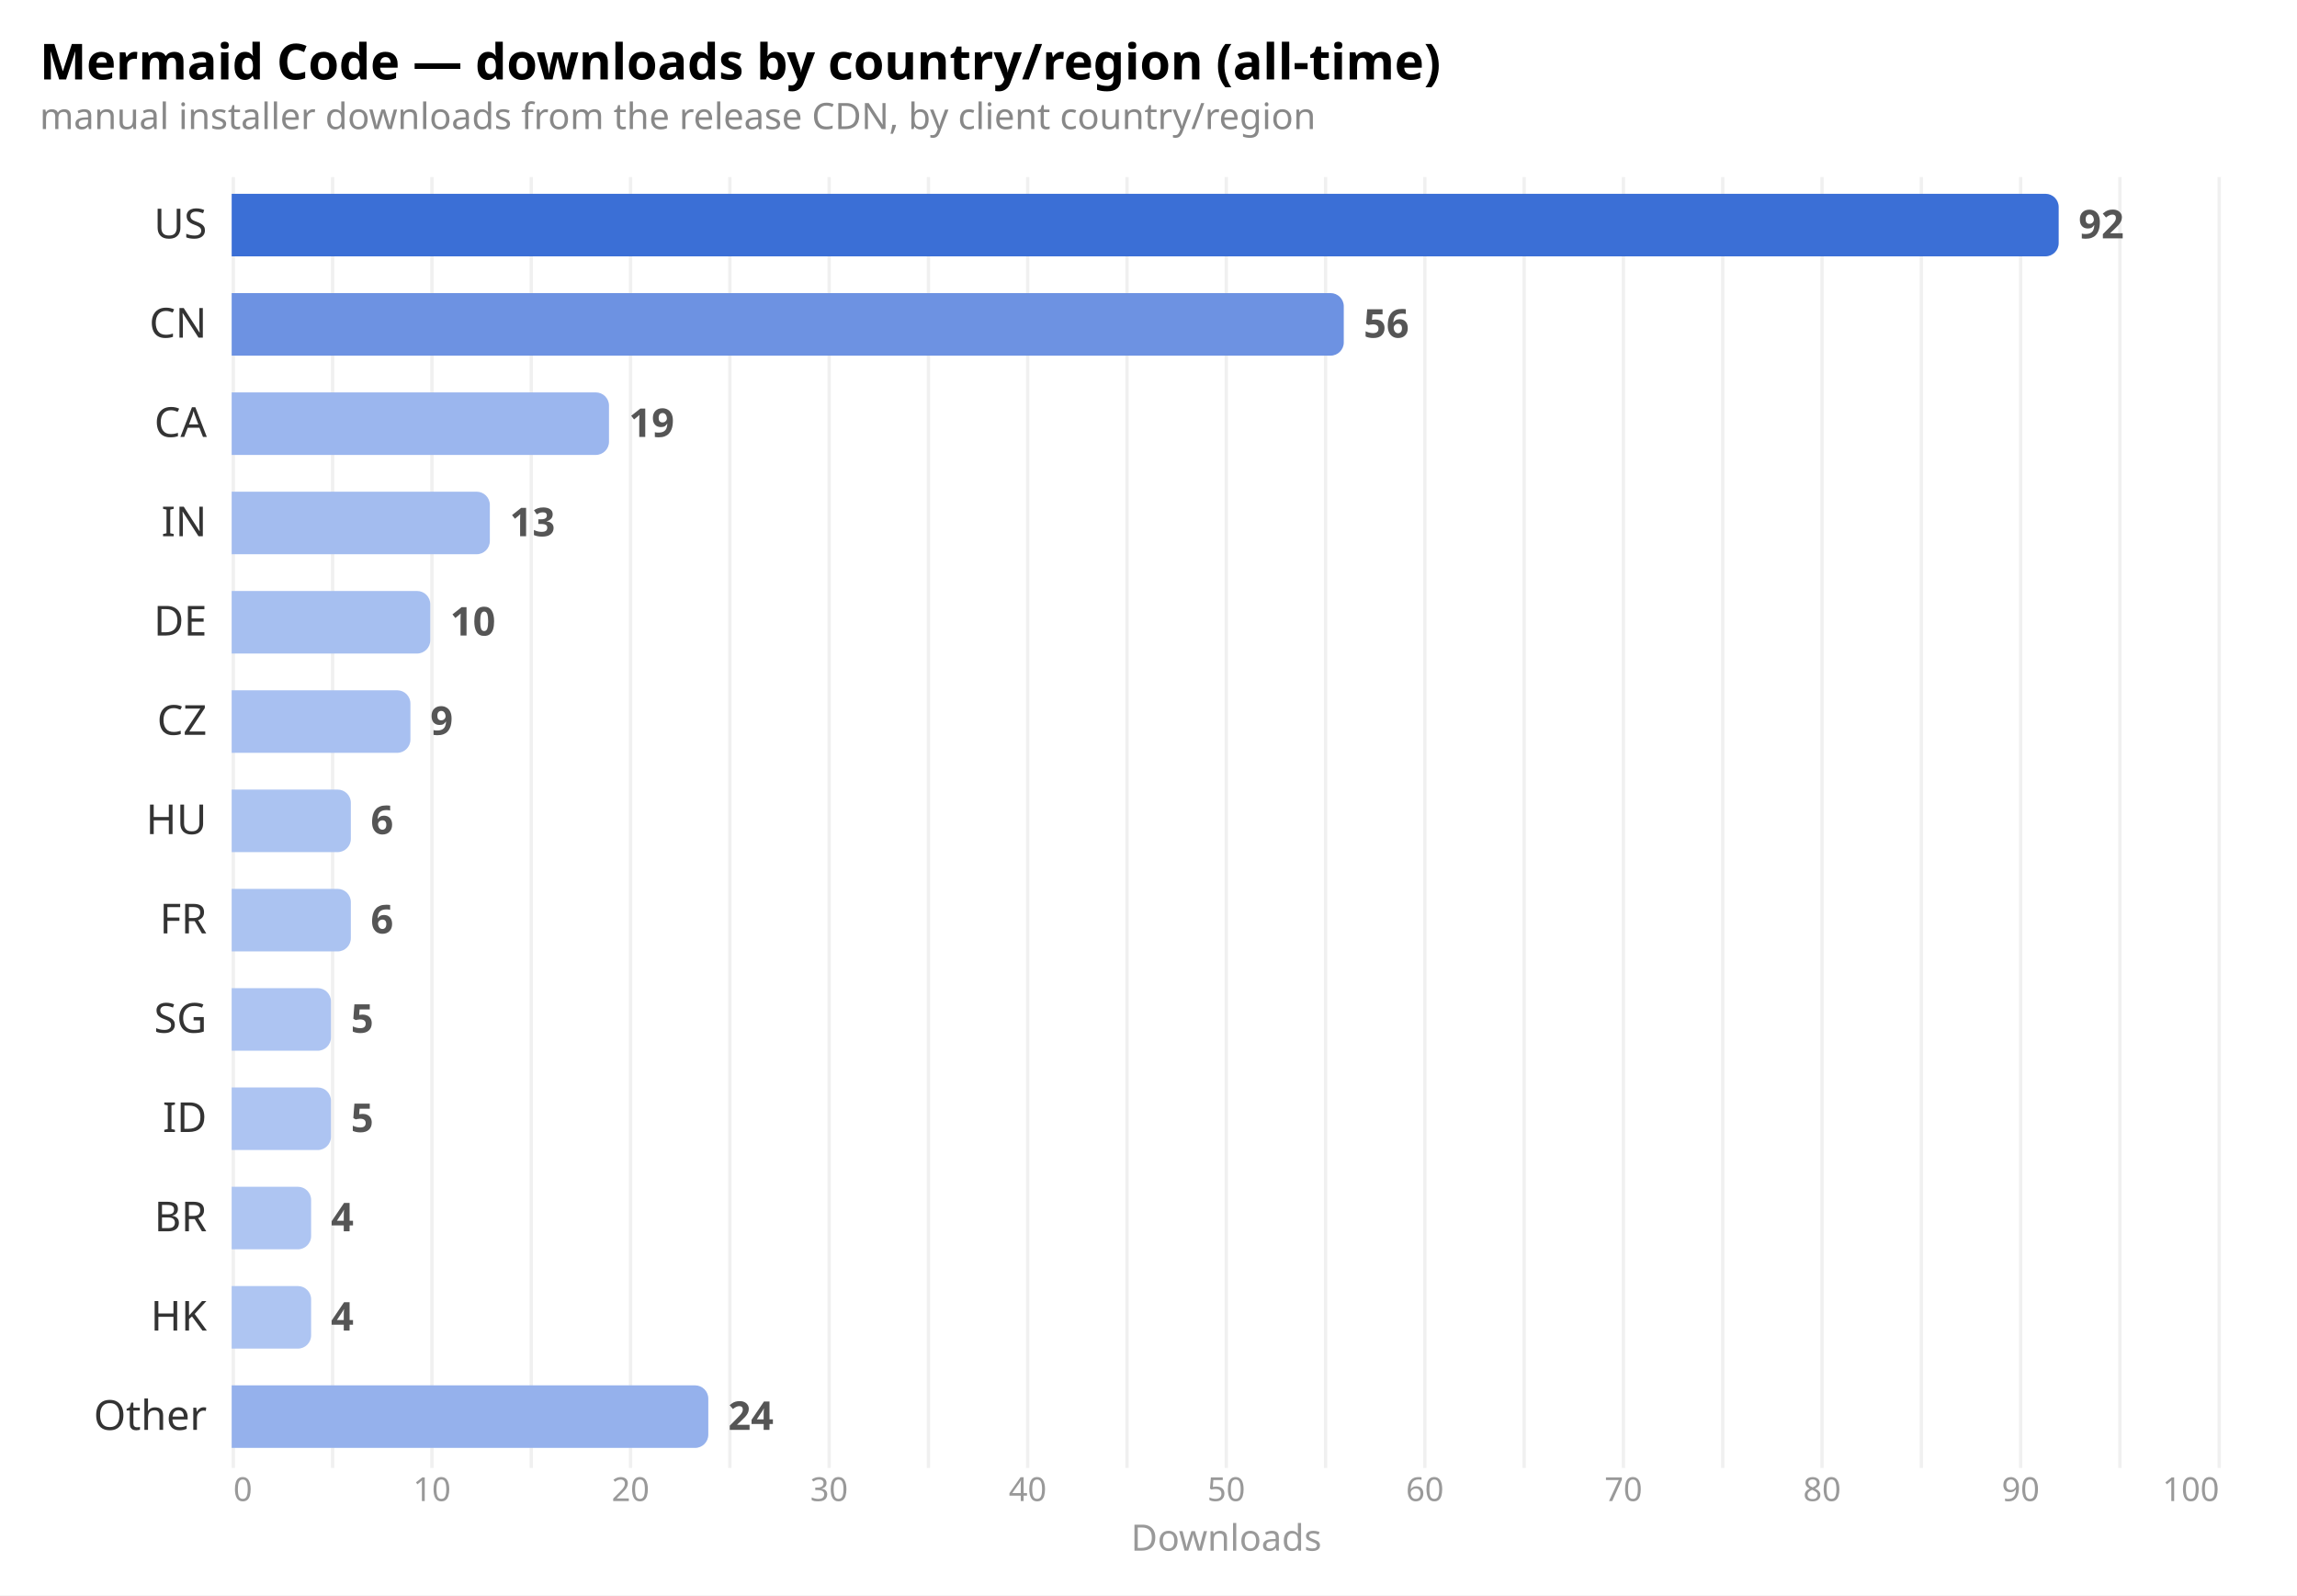
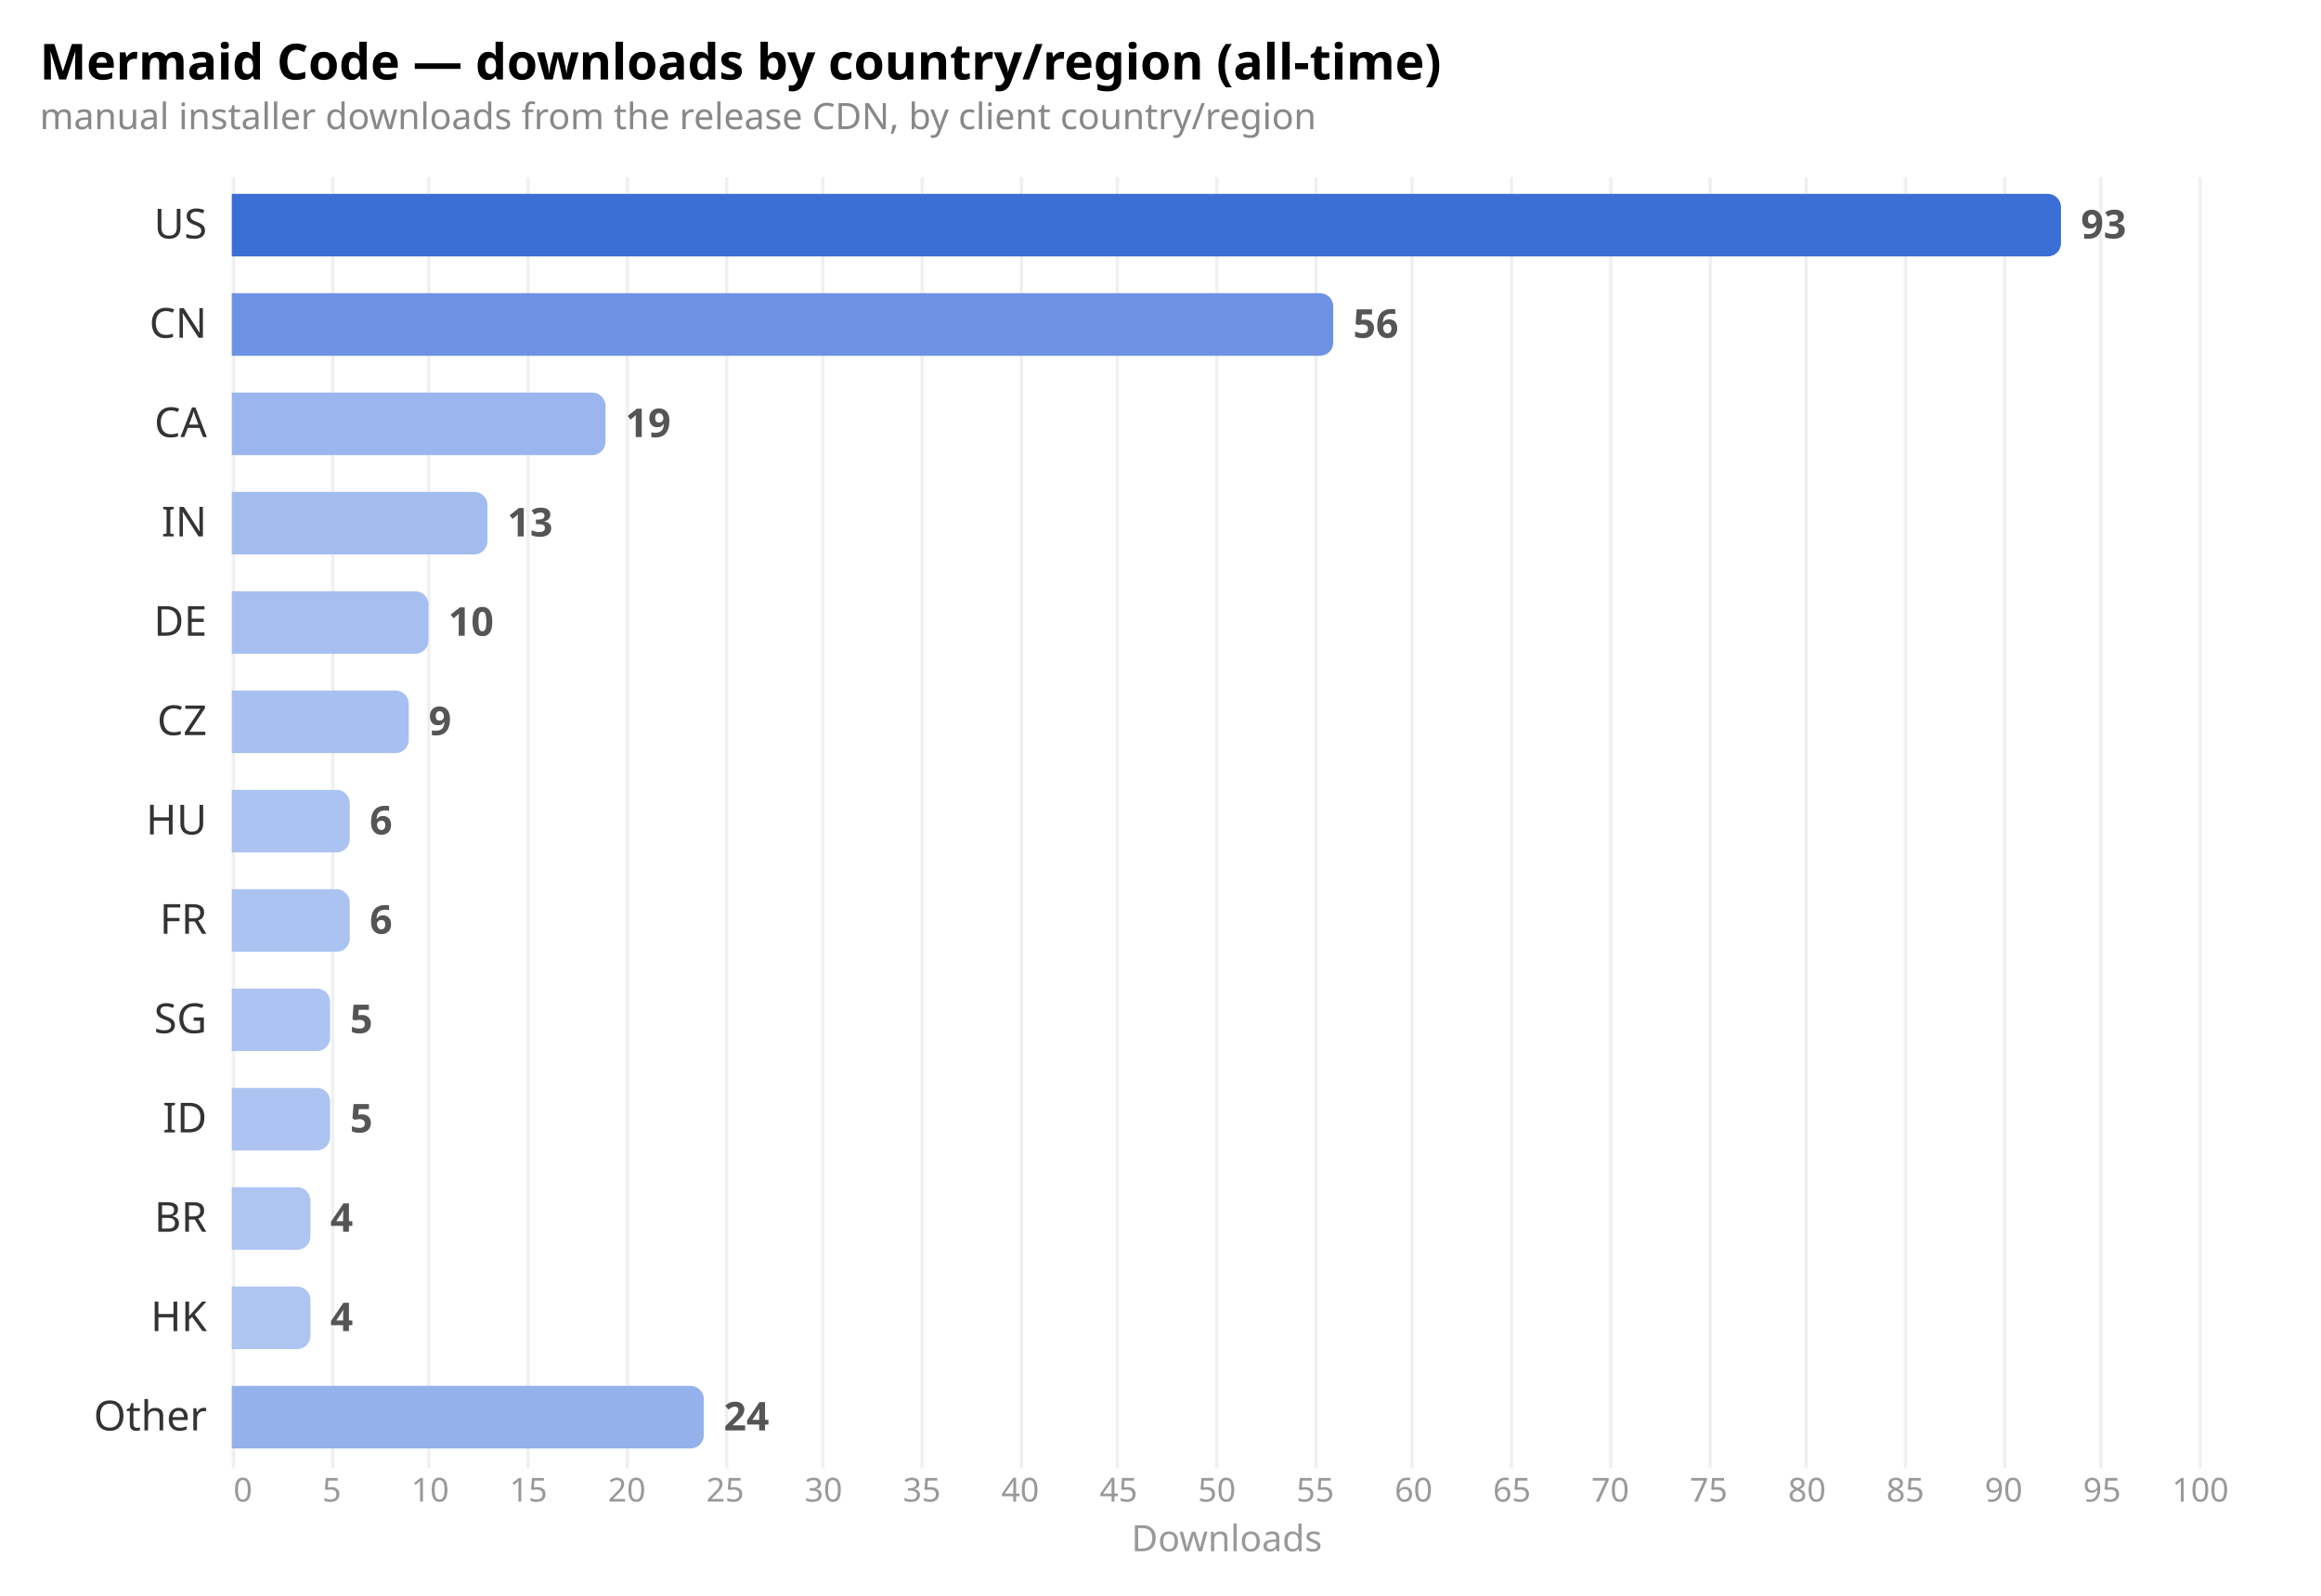
- <svg xmlns="http://www.w3.org/2000/svg" version="1.1" class="marks" width="694" height="482" viewBox="0 0 694 482">
-   <rect width="694" height="482" fill="white" />
+ <svg xmlns="http://www.w3.org/2000/svg" version="1.1" class="marks" width="701" height="482" viewBox="0 0 701 482">
+   <rect width="701" height="482" fill="white" />
  <g fill="none" stroke-miterlimit="4" transform="translate(70,53)">
    <g class="mark-group role-frame root" role="graphics-object" aria-roledescription="group mark container">
      <g transform="translate(0,0)">
        <path class="background" aria-hidden="true" d="M0,0h600v390h-600Z" />
        <g>
          <g class="mark-group role-axis" aria-hidden="true">
            <g transform="translate(0.5,390.5)">
              <path class="background" aria-hidden="true" d="M0,0h0v0h0Z" pointer-events="none" />
              <g>
                <g class="mark-rule role-axis-grid" pointer-events="none">
                  <line transform="translate(0,0)" x2="0" y2="-390" stroke="#f0f0f0" stroke-width="1" opacity="1" />
                  <line transform="translate(30,0)" x2="0" y2="-390" stroke="#f0f0f0" stroke-width="1" opacity="1" />
-                   <line transform="translate(60,0)" x2="0" y2="-390" stroke="#f0f0f0" stroke-width="1" opacity="1" />
-                   <line transform="translate(90,0)" x2="0" y2="-390" stroke="#f0f0f0" stroke-width="1" opacity="1" />
-                   <line transform="translate(120,0)" x2="0" y2="-390" stroke="#f0f0f0" stroke-width="1" opacity="1" />
-                   <line transform="translate(150,0)" x2="0" y2="-390" stroke="#f0f0f0" stroke-width="1" opacity="1" />
-                   <line transform="translate(180,0)" x2="0" y2="-390" stroke="#f0f0f0" stroke-width="1" opacity="1" />
-                   <line transform="translate(210,0)" x2="0" y2="-390" stroke="#f0f0f0" stroke-width="1" opacity="1" />
-                   <line transform="translate(240,0)" x2="0" y2="-390" stroke="#f0f0f0" stroke-width="1" opacity="1" />
-                   <line transform="translate(270,0)" x2="0" y2="-390" stroke="#f0f0f0" stroke-width="1" opacity="1" />
-                   <line transform="translate(300,0)" x2="0" y2="-390" stroke="#f0f0f0" stroke-width="1" opacity="1" />
-                   <line transform="translate(330,0)" x2="0" y2="-390" stroke="#f0f0f0" stroke-width="1" opacity="1" />
-                   <line transform="translate(360,0)" x2="0" y2="-390" stroke="#f0f0f0" stroke-width="1" opacity="1" />
-                   <line transform="translate(390,0)" x2="0" y2="-390" stroke="#f0f0f0" stroke-width="1" opacity="1" />
-                   <line transform="translate(420,0)" x2="0" y2="-390" stroke="#f0f0f0" stroke-width="1" opacity="1" />
-                   <line transform="translate(450,0)" x2="0" y2="-390" stroke="#f0f0f0" stroke-width="1" opacity="1" />
-                   <line transform="translate(480,0)" x2="0" y2="-390" stroke="#f0f0f0" stroke-width="1" opacity="1" />
-                   <line transform="translate(510,0)" x2="0" y2="-390" stroke="#f0f0f0" stroke-width="1" opacity="1" />
-                   <line transform="translate(540,0)" x2="0" y2="-390" stroke="#f0f0f0" stroke-width="1" opacity="1" />
-                   <line transform="translate(570,0)" x2="0" y2="-390" stroke="#f0f0f0" stroke-width="1" opacity="1" />
-                   <line transform="translate(600,0)" x2="0" y2="-390" stroke="#f0f0f0" stroke-width="1" opacity="1" />
+                   <line transform="translate(59,0)" x2="0" y2="-390" stroke="#f0f0f0" stroke-width="1" opacity="1" />
+                   <line transform="translate(89,0)" x2="0" y2="-390" stroke="#f0f0f0" stroke-width="1" opacity="1" />
+                   <line transform="translate(119,0)" x2="0" y2="-390" stroke="#f0f0f0" stroke-width="1" opacity="1" />
+                   <line transform="translate(149,0)" x2="0" y2="-390" stroke="#f0f0f0" stroke-width="1" opacity="1" />
+                   <line transform="translate(178,0)" x2="0" y2="-390" stroke="#f0f0f0" stroke-width="1" opacity="1" />
+                   <line transform="translate(208,0)" x2="0" y2="-390" stroke="#f0f0f0" stroke-width="1" opacity="1" />
+                   <line transform="translate(238,0)" x2="0" y2="-390" stroke="#f0f0f0" stroke-width="1" opacity="1" />
+                   <line transform="translate(267,0)" x2="0" y2="-390" stroke="#f0f0f0" stroke-width="1" opacity="1" />
+                   <line transform="translate(297,0)" x2="0" y2="-390" stroke="#f0f0f0" stroke-width="1" opacity="1" />
+                   <line transform="translate(327,0)" x2="0" y2="-390" stroke="#f0f0f0" stroke-width="1" opacity="1" />
+                   <line transform="translate(356,0)" x2="0" y2="-390" stroke="#f0f0f0" stroke-width="1" opacity="1" />
+                   <line transform="translate(386,0)" x2="0" y2="-390" stroke="#f0f0f0" stroke-width="1" opacity="1" />
+                   <line transform="translate(416,0)" x2="0" y2="-390" stroke="#f0f0f0" stroke-width="1" opacity="1" />
+                   <line transform="translate(446,0)" x2="0" y2="-390" stroke="#f0f0f0" stroke-width="1" opacity="1" />
+                   <line transform="translate(475,0)" x2="0" y2="-390" stroke="#f0f0f0" stroke-width="1" opacity="1" />
+                   <line transform="translate(505,0)" x2="0" y2="-390" stroke="#f0f0f0" stroke-width="1" opacity="1" />
+                   <line transform="translate(535,0)" x2="0" y2="-390" stroke="#f0f0f0" stroke-width="1" opacity="1" />
+                   <line transform="translate(564,0)" x2="0" y2="-390" stroke="#f0f0f0" stroke-width="1" opacity="1" />
+                   <line transform="translate(594,0)" x2="0" y2="-390" stroke="#f0f0f0" stroke-width="1" opacity="1" />
                </g>
              </g>
              <path class="foreground" aria-hidden="true" d="" pointer-events="none" display="none" />
            </g>
          </g>
-           <g class="mark-group role-axis" role="graphics-symbol" aria-roledescription="axis" aria-label="X-axis titled 'Downloads' for a linear scale with values from 0 to 100">
+           <g class="mark-group role-axis" role="graphics-symbol" aria-roledescription="axis" aria-label="X-axis titled 'Downloads' for a linear scale with values from 0 to 101">
            <g transform="translate(0.5,390.5)">
              <path class="background" aria-hidden="true" d="M0,0h0v0h0Z" pointer-events="none" />
              <g>
                <g class="mark-text role-axis-label" pointer-events="none">
                  <text text-anchor="start" transform="translate(0,10)" font-family="sans-serif" font-size="10px" fill="#999" opacity="1">0</text>
-                   <text text-anchor="middle" transform="translate(30,10)" font-family="sans-serif" font-size="10px" fill="#999" opacity="0">5</text>
-                   <text text-anchor="middle" transform="translate(60,10)" font-family="sans-serif" font-size="10px" fill="#999" opacity="1">10</text>
-                   <text text-anchor="middle" transform="translate(90,10)" font-family="sans-serif" font-size="10px" fill="#999" opacity="0">15</text>
-                   <text text-anchor="middle" transform="translate(120,10)" font-family="sans-serif" font-size="10px" fill="#999" opacity="1">20</text>
-                   <text text-anchor="middle" transform="translate(150,10)" font-family="sans-serif" font-size="10px" fill="#999" opacity="0">25</text>
-                   <text text-anchor="middle" transform="translate(180,10)" font-family="sans-serif" font-size="10px" fill="#999" opacity="1">30</text>
-                   <text text-anchor="middle" transform="translate(210,10)" font-family="sans-serif" font-size="10px" fill="#999" opacity="0">35</text>
-                   <text text-anchor="middle" transform="translate(240,10)" font-family="sans-serif" font-size="10px" fill="#999" opacity="1">40</text>
-                   <text text-anchor="middle" transform="translate(270,10)" font-family="sans-serif" font-size="10px" fill="#999" opacity="0">45</text>
-                   <text text-anchor="middle" transform="translate(300,10)" font-family="sans-serif" font-size="10px" fill="#999" opacity="1">50</text>
-                   <text text-anchor="middle" transform="translate(330,10)" font-family="sans-serif" font-size="10px" fill="#999" opacity="0">55</text>
-                   <text text-anchor="middle" transform="translate(360,10)" font-family="sans-serif" font-size="10px" fill="#999" opacity="1">60</text>
-                   <text text-anchor="middle" transform="translate(390,10)" font-family="sans-serif" font-size="10px" fill="#999" opacity="0">65</text>
-                   <text text-anchor="middle" transform="translate(420,10)" font-family="sans-serif" font-size="10px" fill="#999" opacity="1">70</text>
-                   <text text-anchor="middle" transform="translate(450,10)" font-family="sans-serif" font-size="10px" fill="#999" opacity="0">75</text>
-                   <text text-anchor="middle" transform="translate(480,10)" font-family="sans-serif" font-size="10px" fill="#999" opacity="1">80</text>
-                   <text text-anchor="middle" transform="translate(510,10)" font-family="sans-serif" font-size="10px" fill="#999" opacity="0">85</text>
-                   <text text-anchor="middle" transform="translate(540,10)" font-family="sans-serif" font-size="10px" fill="#999" opacity="1">90</text>
-                   <text text-anchor="middle" transform="translate(570,10)" font-family="sans-serif" font-size="10px" fill="#999" opacity="0">95</text>
-                   <text text-anchor="end" transform="translate(600,10)" font-family="sans-serif" font-size="10px" fill="#999" opacity="1">100</text>
+                   <text text-anchor="middle" transform="translate(29.70297,10)" font-family="sans-serif" font-size="10px" fill="#999" opacity="1">5</text>
+                   <text text-anchor="middle" transform="translate(59.40594,10)" font-family="sans-serif" font-size="10px" fill="#999" opacity="1">10</text>
+                   <text text-anchor="middle" transform="translate(89.10891,10)" font-family="sans-serif" font-size="10px" fill="#999" opacity="1">15</text>
+                   <text text-anchor="middle" transform="translate(118.8119,10)" font-family="sans-serif" font-size="10px" fill="#999" opacity="1">20</text>
+                   <text text-anchor="middle" transform="translate(148.5149,10)" font-family="sans-serif" font-size="10px" fill="#999" opacity="1">25</text>
+                   <text text-anchor="middle" transform="translate(178.2178,10)" font-family="sans-serif" font-size="10px" fill="#999" opacity="1">30</text>
+                   <text text-anchor="middle" transform="translate(207.9208,10)" font-family="sans-serif" font-size="10px" fill="#999" opacity="1">35</text>
+                   <text text-anchor="middle" transform="translate(237.6238,10)" font-family="sans-serif" font-size="10px" fill="#999" opacity="1">40</text>
+                   <text text-anchor="middle" transform="translate(267.3267,10)" font-family="sans-serif" font-size="10px" fill="#999" opacity="1">45</text>
+                   <text text-anchor="middle" transform="translate(297.0297,10)" font-family="sans-serif" font-size="10px" fill="#999" opacity="1">50</text>
+                   <text text-anchor="middle" transform="translate(326.7327,10)" font-family="sans-serif" font-size="10px" fill="#999" opacity="1">55</text>
+                   <text text-anchor="middle" transform="translate(356.4356,10)" font-family="sans-serif" font-size="10px" fill="#999" opacity="1">60</text>
+                   <text text-anchor="middle" transform="translate(386.1386,10)" font-family="sans-serif" font-size="10px" fill="#999" opacity="1">65</text>
+                   <text text-anchor="middle" transform="translate(415.8416,10)" font-family="sans-serif" font-size="10px" fill="#999" opacity="1">70</text>
+                   <text text-anchor="middle" transform="translate(445.5446,10)" font-family="sans-serif" font-size="10px" fill="#999" opacity="1">75</text>
+                   <text text-anchor="middle" transform="translate(475.2475,10)" font-family="sans-serif" font-size="10px" fill="#999" opacity="1">80</text>
+                   <text text-anchor="middle" transform="translate(504.9505,10)" font-family="sans-serif" font-size="10px" fill="#999" opacity="1">85</text>
+                   <text text-anchor="middle" transform="translate(534.6535,10)" font-family="sans-serif" font-size="10px" fill="#999" opacity="1">90</text>
+                   <text text-anchor="middle" transform="translate(564.3564,10)" font-family="sans-serif" font-size="10px" fill="#999" opacity="1">95</text>
+                   <text text-anchor="middle" transform="translate(594.0594,10)" font-family="sans-serif" font-size="10px" fill="#999" opacity="1">100</text>
                </g>
                <g class="mark-text role-axis-title" pointer-events="none">
                  <text text-anchor="middle" transform="translate(300,25)" font-family="sans-serif" font-size="11px" font-weight="500" fill="#999" opacity="1">Downloads</text>
                </g>
              </g>
              <path class="foreground" aria-hidden="true" d="" pointer-events="none" display="none" />
            </g>
          </g>
          <g class="mark-group role-axis" role="graphics-symbol" aria-roledescription="axis" aria-label="Y-axis for a discrete scale with 13 values: US, CN, CA, IN, DE, ending with Other">
            <g transform="translate(0.5,0.5)">
              <path class="background" aria-hidden="true" d="M0,0h0v0h0Z" pointer-events="none" />
              <g>
                <g class="mark-text role-axis-label" pointer-events="none">
                  <text text-anchor="end" transform="translate(-8,18.5)" font-family="sans-serif" font-size="12.5px" font-weight="500" fill="#333" opacity="1">US</text>
                  <text text-anchor="end" transform="translate(-8,48.5)" font-family="sans-serif" font-size="12.5px" font-weight="500" fill="#333" opacity="1">CN</text>
                  <text text-anchor="end" transform="translate(-8,78.5)" font-family="sans-serif" font-size="12.5px" font-weight="500" fill="#333" opacity="1">CA</text>
                  <text text-anchor="end" transform="translate(-8,108.5)" font-family="sans-serif" font-size="12.5px" font-weight="500" fill="#333" opacity="1">IN</text>
                  <text text-anchor="end" transform="translate(-8,138.5)" font-family="sans-serif" font-size="12.5px" font-weight="500" fill="#333" opacity="1">DE</text>
                  <text text-anchor="end" transform="translate(-8,168.5)" font-family="sans-serif" font-size="12.5px" font-weight="500" fill="#333" opacity="1">CZ</text>
                  <text text-anchor="end" transform="translate(-8,198.5)" font-family="sans-serif" font-size="12.5px" font-weight="500" fill="#333" opacity="1">HU</text>
                  <text text-anchor="end" transform="translate(-8,228.5)" font-family="sans-serif" font-size="12.5px" font-weight="500" fill="#333" opacity="1">FR</text>
                  <text text-anchor="end" transform="translate(-8,258.5)" font-family="sans-serif" font-size="12.5px" font-weight="500" fill="#333" opacity="1">SG</text>
                  <text text-anchor="end" transform="translate(-8,288.5)" font-family="sans-serif" font-size="12.5px" font-weight="500" fill="#333" opacity="1">ID</text>
                  <text text-anchor="end" transform="translate(-8,318.5)" font-family="sans-serif" font-size="12.5px" font-weight="500" fill="#333" opacity="1">BR</text>
                  <text text-anchor="end" transform="translate(-8,348.5)" font-family="sans-serif" font-size="12.5px" font-weight="500" fill="#333" opacity="1">HK</text>
                  <text text-anchor="end" transform="translate(-8,378.5)" font-family="sans-serif" font-size="12.5px" font-weight="500" fill="#333" opacity="1">Other</text>
                </g>
              </g>
              <path class="foreground" aria-hidden="true" d="" pointer-events="none" display="none" />
            </g>
          </g>
          <g class="mark-group role-scope" role="graphics-object" aria-roledescription="group mark container">
            <g transform="translate(0,5.55)">
-               <path class="background" aria-hidden="true" d="M0,0L548,0C550.208,0,552,1.792,552,4L552,14.9C552,17.108,550.208,18.9,548,18.9L0,18.9C0,18.9,0,18.9,0,18.9L0,0C0,0,0,0,0,0Z" />
+               <path class="background" aria-hidden="true" d="M0,0L548.475,0C550.683,0,552.475,1.792,552.475,4L552.475,14.9C552.475,17.108,550.683,18.9,548.475,18.9L0,18.9C0,18.9,0,18.9,0,18.9L0,0C0,0,0,0,0,0Z" />
              <g clip-path="url(#clip1)">
                <g class="mark-group role-scope" role="graphics-object" aria-roledescription="group mark container">
                  <g transform="translate(0,0)">
                    <path class="background" aria-hidden="true" d="M0,0h0v18.9h0Z" />
                    <g>
                      <g class="mark-rect role-mark layer_0_marks" role="graphics-object" aria-roledescription="rect mark container">
-                         <path aria-label="Downloads: 92; country: US; downloads: 92" role="graphics-symbol" aria-roledescription="bar" d="M0,0h552v18.9h-552Z" fill="rgb(59, 111, 214)" />
+                         <path aria-label="Downloads: 93; country: US; downloads: 93" role="graphics-symbol" aria-roledescription="bar" d="M0,0h552.475v18.9h-552.475Z" fill="rgb(59, 111, 214)" />
                      </g>
                    </g>
                    <path class="foreground" aria-hidden="true" d="" display="none" />
                  </g>
                </g>
              </g>
              <path class="foreground" aria-hidden="true" d="" display="none" />
            </g>
            <g transform="translate(0,35.55)">
-               <path class="background" aria-hidden="true" d="M0,0L332,0C334.208,0,336,1.792,336,4L336,14.9C336,17.108,334.208,18.9,332,18.9L0,18.9C0,18.9,0,18.9,0,18.9L0,0C0,0,0,0,0,0Z" />
+               <path class="background" aria-hidden="true" d="M0,0L328.673,0C330.881,0,332.673,1.792,332.673,4L332.673,14.9C332.673,17.108,330.881,18.9,328.673,18.9L0,18.9C0,18.9,0,18.9,0,18.9L0,0C0,0,0,0,0,0Z" />
              <g clip-path="url(#clip2)">
                <g class="mark-group role-scope" role="graphics-object" aria-roledescription="group mark container">
                  <g transform="translate(0,0)">
                    <path class="background" aria-hidden="true" d="M0,0h0v18.9h0Z" />
                    <g>
                      <g class="mark-rect role-mark layer_0_marks" role="graphics-object" aria-roledescription="rect mark container">
-                         <path aria-label="Downloads: 56; country: CN; downloads: 56" role="graphics-symbol" aria-roledescription="bar" d="M0,0h336v18.9h-336Z" fill="rgb(109, 146, 226)" />
+                         <path aria-label="Downloads: 56; country: CN; downloads: 56" role="graphics-symbol" aria-roledescription="bar" d="M0,0h332.673v18.9h-332.673Z" fill="rgb(109, 146, 227)" />
                      </g>
                    </g>
                    <path class="foreground" aria-hidden="true" d="" display="none" />
                  </g>
                </g>
              </g>
              <path class="foreground" aria-hidden="true" d="" display="none" />
            </g>
            <g transform="translate(0,65.55)">
-               <path class="background" aria-hidden="true" d="M0,0L110,0C112.208,0,114,1.792,114,4L114,14.9C114,17.108,112.208,18.9,110,18.9L0,18.9C0,18.9,0,18.9,0,18.9L0,0C0,0,0,0,0,0Z" />
+               <path class="background" aria-hidden="true" d="M0,0L108.871,0C111.079,0,112.871,1.792,112.871,4L112.871,14.9C112.871,17.108,111.079,18.9,108.871,18.9L0,18.9C0,18.9,0,18.9,0,18.9L0,0C0,0,0,0,0,0Z" />
              <g clip-path="url(#clip3)">
                <g class="mark-group role-scope" role="graphics-object" aria-roledescription="group mark container">
                  <g transform="translate(0,0)">
                    <path class="background" aria-hidden="true" d="M0,0h0v18.9h0Z" />
                    <g>
                      <g class="mark-rect role-mark layer_0_marks" role="graphics-object" aria-roledescription="rect mark container">
-                         <path aria-label="Downloads: 19; country: CA; downloads: 19" role="graphics-symbol" aria-roledescription="bar" d="M0,0h114v18.9h-114Z" fill="rgb(155, 182, 238)" />
+                         <path aria-label="Downloads: 19; country: CA; downloads: 19" role="graphics-symbol" aria-roledescription="bar" d="M0,0h112.871v18.9h-112.871Z" fill="rgb(155, 182, 238)" />
                      </g>
                    </g>
                    <path class="foreground" aria-hidden="true" d="" display="none" />
                  </g>
                </g>
              </g>
              <path class="foreground" aria-hidden="true" d="" display="none" />
            </g>
            <g transform="translate(0,95.55)">
-               <path class="background" aria-hidden="true" d="M0,0L74,0C76.208,0,78,1.792,78,4L78,14.9C78,17.108,76.208,18.9,74,18.9L0,18.9C0,18.9,0,18.9,0,18.9L0,0C0,0,0,0,0,0Z" />
+               <path class="background" aria-hidden="true" d="M0,0L73.228,0C75.435,0,77.228,1.792,77.228,4L77.228,14.9C77.228,17.108,75.435,18.9,73.228,18.9L0,18.9C0,18.9,0,18.9,0,18.9L0,0C0,0,0,0,0,0Z" />
              <g clip-path="url(#clip4)">
                <g class="mark-group role-scope" role="graphics-object" aria-roledescription="group mark container">
                  <g transform="translate(0,0)">
                    <path class="background" aria-hidden="true" d="M0,0h0v18.9h0Z" />
                    <g>
                      <g class="mark-rect role-mark layer_0_marks" role="graphics-object" aria-roledescription="rect mark container">
-                         <path aria-label="Downloads: 13; country: IN; downloads: 13" role="graphics-symbol" aria-roledescription="bar" d="M0,0h78v18.9h-78Z" fill="rgb(163, 188, 239)" />
+                         <path aria-label="Downloads: 13; country: IN; downloads: 13" role="graphics-symbol" aria-roledescription="bar" d="M0,0h77.228v18.9h-77.228Z" fill="rgb(163, 188, 239)" />
                      </g>
                    </g>
                    <path class="foreground" aria-hidden="true" d="" display="none" />
                  </g>
                </g>
              </g>
              <path class="foreground" aria-hidden="true" d="" display="none" />
            </g>
            <g transform="translate(0,125.55)">
-               <path class="background" aria-hidden="true" d="M0,0L56,0C58.208,0,60,1.792,60,4L60,14.9C60,17.108,58.208,18.9,56,18.9L0,18.9C0,18.9,0,18.9,0,18.9L0,0C0,0,0,0,0,0Z" />
+               <path class="background" aria-hidden="true" d="M0,0L55.406,0C57.614,0,59.406,1.792,59.406,4L59.406,14.9C59.406,17.108,57.614,18.9,55.406,18.9L0,18.9C0,18.9,0,18.9,0,18.9L0,0C0,0,0,0,0,0Z" />
              <g clip-path="url(#clip5)">
                <g class="mark-group role-scope" role="graphics-object" aria-roledescription="group mark container">
                  <g transform="translate(0,0)">
                    <path class="background" aria-hidden="true" d="M0,0h0v18.9h0Z" />
                    <g>
                      <g class="mark-rect role-mark layer_0_marks" role="graphics-object" aria-roledescription="rect mark container">
-                         <path aria-label="Downloads: 10; country: DE; downloads: 10" role="graphics-symbol" aria-roledescription="bar" d="M0,0h60v18.9h-60Z" fill="rgb(166, 191, 240)" />
+                         <path aria-label="Downloads: 10; country: DE; downloads: 10" role="graphics-symbol" aria-roledescription="bar" d="M0,0h59.406v18.9h-59.406Z" fill="rgb(166, 191, 240)" />
                      </g>
                    </g>
                    <path class="foreground" aria-hidden="true" d="" display="none" />
                  </g>
                </g>
              </g>
              <path class="foreground" aria-hidden="true" d="" display="none" />
            </g>
            <g transform="translate(0,155.55)">
-               <path class="background" aria-hidden="true" d="M0,0L50,0C52.208,0,54,1.792,54,4L54,14.9C54,17.108,52.208,18.9,50,18.9L0,18.9C0,18.9,0,18.9,0,18.9L0,0C0,0,0,0,0,0Z" />
+               <path class="background" aria-hidden="true" d="M0,0L49.465,0C51.673,0,53.465,1.792,53.465,4L53.465,14.9C53.465,17.108,51.673,18.9,49.465,18.9L0,18.9C0,18.9,0,18.9,0,18.9L0,0C0,0,0,0,0,0Z" />
              <g clip-path="url(#clip6)">
                <g class="mark-group role-scope" role="graphics-object" aria-roledescription="group mark container">
                  <g transform="translate(0,0)">
                    <path class="background" aria-hidden="true" d="M0,0h0v18.9h0Z" />
                    <g>
                      <g class="mark-rect role-mark layer_0_marks" role="graphics-object" aria-roledescription="rect mark container">
-                         <path aria-label="Downloads: 9; country: CZ; downloads: 9" role="graphics-symbol" aria-roledescription="bar" d="M0,0h54v18.9h-54Z" fill="rgb(168, 192, 241)" />
+                         <path aria-label="Downloads: 9; country: CZ; downloads: 9" role="graphics-symbol" aria-roledescription="bar" d="M0,0h53.465v18.9h-53.465Z" fill="rgb(168, 192, 241)" />
                      </g>
                    </g>
                    <path class="foreground" aria-hidden="true" d="" display="none" />
                  </g>
                </g>
              </g>
              <path class="foreground" aria-hidden="true" d="" display="none" />
            </g>
            <g transform="translate(0,185.55)">
-               <path class="background" aria-hidden="true" d="M0,0L32,0C34.208,0,36,1.792,36,4L36,14.9C36,17.108,34.208,18.9,32,18.9L0,18.9C0,18.9,0,18.9,0,18.9L0,0C0,0,0,0,0,0Z" />
+               <path class="background" aria-hidden="true" d="M0,0L31.644,0C33.851,0,35.644,1.792,35.644,4L35.644,14.9C35.644,17.108,33.851,18.9,31.644,18.9L0,18.9C0,18.9,0,18.9,0,18.9L0,0C0,0,0,0,0,0Z" />
              <g clip-path="url(#clip7)">
                <g class="mark-group role-scope" role="graphics-object" aria-roledescription="group mark container">
                  <g transform="translate(0,0)">
                    <path class="background" aria-hidden="true" d="M0,0h0v18.9h0Z" />
                    <g>
                      <g class="mark-rect role-mark layer_0_marks" role="graphics-object" aria-roledescription="rect mark container">
-                         <path aria-label="Downloads: 6; country: HU; downloads: 6" role="graphics-symbol" aria-roledescription="bar" d="M0,0h36v18.9h-36Z" fill="rgb(171, 195, 241)" />
+                         <path aria-label="Downloads: 6; country: HU; downloads: 6" role="graphics-symbol" aria-roledescription="bar" d="M0,0h35.644v18.9h-35.644Z" fill="rgb(171, 195, 241)" />
                      </g>
                    </g>
                    <path class="foreground" aria-hidden="true" d="" display="none" />
                  </g>
                </g>
              </g>
              <path class="foreground" aria-hidden="true" d="" display="none" />
            </g>
            <g transform="translate(0,215.55)">
-               <path class="background" aria-hidden="true" d="M0,0L32,0C34.208,0,36,1.792,36,4L36,14.9C36,17.108,34.208,18.9,32,18.9L0,18.9C0,18.9,0,18.9,0,18.9L0,0C0,0,0,0,0,0Z" />
+               <path class="background" aria-hidden="true" d="M0,0L31.644,0C33.851,0,35.644,1.792,35.644,4L35.644,14.9C35.644,17.108,33.851,18.9,31.644,18.9L0,18.9C0,18.9,0,18.9,0,18.9L0,0C0,0,0,0,0,0Z" />
              <g clip-path="url(#clip8)">
                <g class="mark-group role-scope" role="graphics-object" aria-roledescription="group mark container">
                  <g transform="translate(0,0)">
                    <path class="background" aria-hidden="true" d="M0,0h0v18.9h0Z" />
                    <g>
                      <g class="mark-rect role-mark layer_0_marks" role="graphics-object" aria-roledescription="rect mark container">
-                         <path aria-label="Downloads: 6; country: FR; downloads: 6" role="graphics-symbol" aria-roledescription="bar" d="M0,0h36v18.9h-36Z" fill="rgb(171, 195, 241)" />
+                         <path aria-label="Downloads: 6; country: FR; downloads: 6" role="graphics-symbol" aria-roledescription="bar" d="M0,0h35.644v18.9h-35.644Z" fill="rgb(171, 195, 241)" />
                      </g>
                    </g>
                    <path class="foreground" aria-hidden="true" d="" display="none" />
                  </g>
                </g>
              </g>
              <path class="foreground" aria-hidden="true" d="" display="none" />
            </g>
            <g transform="translate(0,245.55)">
-               <path class="background" aria-hidden="true" d="M0,0L26,0C28.208,0,30,1.792,30,4L30,14.9C30,17.108,28.208,18.9,26,18.9L0,18.9C0,18.9,0,18.9,0,18.9L0,0C0,0,0,0,0,0Z" />
+               <path class="background" aria-hidden="true" d="M0,0L25.703,0C27.911,0,29.703,1.792,29.703,4L29.703,14.9C29.703,17.108,27.911,18.9,25.703,18.9L0,18.9C0,18.9,0,18.9,0,18.9L0,0C0,0,0,0,0,0Z" />
              <g clip-path="url(#clip9)">
                <g class="mark-group role-scope" role="graphics-object" aria-roledescription="group mark container">
                  <g transform="translate(0,0)">
                    <path class="background" aria-hidden="true" d="M0,0h0v18.9h0Z" />
                    <g>
                      <g class="mark-rect role-mark layer_0_marks" role="graphics-object" aria-roledescription="rect mark container">
-                         <path aria-label="Downloads: 5; country: SG; downloads: 5" role="graphics-symbol" aria-roledescription="bar" d="M0,0h30v18.9h-30Z" fill="rgb(173, 196, 242)" />
+                         <path aria-label="Downloads: 5; country: SG; downloads: 5" role="graphics-symbol" aria-roledescription="bar" d="M0,0h29.703v18.9h-29.703Z" fill="rgb(173, 196, 242)" />
                      </g>
                    </g>
                    <path class="foreground" aria-hidden="true" d="" display="none" />
                  </g>
                </g>
              </g>
              <path class="foreground" aria-hidden="true" d="" display="none" />
            </g>
            <g transform="translate(0,275.55)">
-               <path class="background" aria-hidden="true" d="M0,0L26,0C28.208,0,30,1.792,30,4L30,14.9C30,17.108,28.208,18.9,26,18.9L0,18.9C0,18.9,0,18.9,0,18.9L0,0C0,0,0,0,0,0Z" />
+               <path class="background" aria-hidden="true" d="M0,0L25.703,0C27.911,0,29.703,1.792,29.703,4L29.703,14.9C29.703,17.108,27.911,18.9,25.703,18.9L0,18.9C0,18.9,0,18.9,0,18.9L0,0C0,0,0,0,0,0Z" />
              <g clip-path="url(#clip10)">
                <g class="mark-group role-scope" role="graphics-object" aria-roledescription="group mark container">
                  <g transform="translate(0,0)">
                    <path class="background" aria-hidden="true" d="M0,0h0v18.9h0Z" />
                    <g>
                      <g class="mark-rect role-mark layer_0_marks" role="graphics-object" aria-roledescription="rect mark container">
-                         <path aria-label="Downloads: 5; country: ID; downloads: 5" role="graphics-symbol" aria-roledescription="bar" d="M0,0h30v18.9h-30Z" fill="rgb(173, 196, 242)" />
+                         <path aria-label="Downloads: 5; country: ID; downloads: 5" role="graphics-symbol" aria-roledescription="bar" d="M0,0h29.703v18.9h-29.703Z" fill="rgb(173, 196, 242)" />
                      </g>
                    </g>
                    <path class="foreground" aria-hidden="true" d="" display="none" />
                  </g>
                </g>
              </g>
              <path class="foreground" aria-hidden="true" d="" display="none" />
            </g>
            <g transform="translate(0,305.55)">
-               <path class="background" aria-hidden="true" d="M0,0L20,0C22.208,0,24,1.792,24,4L24,14.9C24,17.108,22.208,18.9,20,18.9L0,18.9C0,18.9,0,18.9,0,18.9L0,0C0,0,0,0,0,0Z" />
+               <path class="background" aria-hidden="true" d="M0,0L19.762,0C21.97,0,23.762,1.792,23.762,4L23.762,14.9C23.762,17.108,21.97,18.9,19.762,18.9L0,18.9C0,18.9,0,18.9,0,18.9L0,0C0,0,0,0,0,0Z" />
              <g clip-path="url(#clip11)">
                <g class="mark-group role-scope" role="graphics-object" aria-roledescription="group mark container">
                  <g transform="translate(0,0)">
                    <path class="background" aria-hidden="true" d="M0,0h0v18.9h0Z" />
                    <g>
                      <g class="mark-rect role-mark layer_0_marks" role="graphics-object" aria-roledescription="rect mark container">
-                         <path aria-label="Downloads: 4; country: BR; downloads: 4" role="graphics-symbol" aria-roledescription="bar" d="M0,0h24v18.9h-24Z" fill="rgb(174, 197, 242)" />
+                         <path aria-label="Downloads: 4; country: BR; downloads: 4" role="graphics-symbol" aria-roledescription="bar" d="M0,0h23.762v18.9h-23.762Z" fill="rgb(174, 197, 242)" />
                      </g>
                    </g>
                    <path class="foreground" aria-hidden="true" d="" display="none" />
                  </g>
                </g>
              </g>
              <path class="foreground" aria-hidden="true" d="" display="none" />
            </g>
            <g transform="translate(0,335.55)">
-               <path class="background" aria-hidden="true" d="M0,0L20,0C22.208,0,24,1.792,24,4L24,14.9C24,17.108,22.208,18.9,20,18.9L0,18.9C0,18.9,0,18.9,0,18.9L0,0C0,0,0,0,0,0Z" />
+               <path class="background" aria-hidden="true" d="M0,0L19.762,0C21.97,0,23.762,1.792,23.762,4L23.762,14.9C23.762,17.108,21.97,18.9,19.762,18.9L0,18.9C0,18.9,0,18.9,0,18.9L0,0C0,0,0,0,0,0Z" />
              <g clip-path="url(#clip12)">
                <g class="mark-group role-scope" role="graphics-object" aria-roledescription="group mark container">
                  <g transform="translate(0,0)">
                    <path class="background" aria-hidden="true" d="M0,0h0v18.9h0Z" />
                    <g>
                      <g class="mark-rect role-mark layer_0_marks" role="graphics-object" aria-roledescription="rect mark container">
-                         <path aria-label="Downloads: 4; country: HK; downloads: 4" role="graphics-symbol" aria-roledescription="bar" d="M0,0h24v18.9h-24Z" fill="rgb(174, 197, 242)" />
+                         <path aria-label="Downloads: 4; country: HK; downloads: 4" role="graphics-symbol" aria-roledescription="bar" d="M0,0h23.762v18.9h-23.762Z" fill="rgb(174, 197, 242)" />
                      </g>
                    </g>
                    <path class="foreground" aria-hidden="true" d="" display="none" />
                  </g>
                </g>
              </g>
              <path class="foreground" aria-hidden="true" d="" display="none" />
            </g>
            <g transform="translate(0,365.55)">
-               <path class="background" aria-hidden="true" d="M0,0L140,0C142.208,0,144,1.792,144,4L144,14.9C144,17.108,142.208,18.9,140,18.9L0,18.9C0,18.9,0,18.9,0,18.9L0,0C0,0,0,0,0,0Z" />
+               <path class="background" aria-hidden="true" d="M0,0L138.574,0C140.782,0,142.574,1.792,142.574,4L142.574,14.9C142.574,17.108,140.782,18.9,138.574,18.9L0,18.9C0,18.9,0,18.9,0,18.9L0,0C0,0,0,0,0,0Z" />
              <g clip-path="url(#clip13)">
                <g class="mark-group role-scope" role="graphics-object" aria-roledescription="group mark container">
                  <g transform="translate(0,0)">
                    <path class="background" aria-hidden="true" d="M0,0h0v18.9h0Z" />
                    <g>
                      <g class="mark-rect role-mark layer_0_marks" role="graphics-object" aria-roledescription="rect mark container">
-                         <path aria-label="Downloads: 24; country: Other; downloads: 24" role="graphics-symbol" aria-roledescription="bar" d="M0,0h144v18.9h-144Z" fill="rgb(149, 177, 236)" />
+                         <path aria-label="Downloads: 24; country: Other; downloads: 24" role="graphics-symbol" aria-roledescription="bar" d="M0,0h142.574v18.9h-142.574Z" fill="rgb(149, 177, 236)" />
                      </g>
                    </g>
                    <path class="foreground" aria-hidden="true" d="" display="none" />
                  </g>
                </g>
              </g>
              <path class="foreground" aria-hidden="true" d="" display="none" />
            </g>
          </g>
          <g class="mark-text role-mark layer_1_marks" role="graphics-object" aria-roledescription="text mark container">
-             <text aria-label="Downloads: 92; country: US; downloads: 92" role="graphics-symbol" aria-roledescription="text mark" text-anchor="start" transform="translate(558,19)" font-family="sans-serif" font-size="12px" font-weight="600" fill="#555">92</text>
-             <text aria-label="Downloads: 56; country: CN; downloads: 56" role="graphics-symbol" aria-roledescription="text mark" text-anchor="start" transform="translate(342,49)" font-family="sans-serif" font-size="12px" font-weight="600" fill="#555">56</text>
-             <text aria-label="Downloads: 19; country: CA; downloads: 19" role="graphics-symbol" aria-roledescription="text mark" text-anchor="start" transform="translate(120,79)" font-family="sans-serif" font-size="12px" font-weight="600" fill="#555">19</text>
-             <text aria-label="Downloads: 13; country: IN; downloads: 13" role="graphics-symbol" aria-roledescription="text mark" text-anchor="start" transform="translate(84,109)" font-family="sans-serif" font-size="12px" font-weight="600" fill="#555">13</text>
-             <text aria-label="Downloads: 10; country: DE; downloads: 10" role="graphics-symbol" aria-roledescription="text mark" text-anchor="start" transform="translate(66,139)" font-family="sans-serif" font-size="12px" font-weight="600" fill="#555">10</text>
-             <text aria-label="Downloads: 9; country: CZ; downloads: 9" role="graphics-symbol" aria-roledescription="text mark" text-anchor="start" transform="translate(60,169)" font-family="sans-serif" font-size="12px" font-weight="600" fill="#555">9</text>
-             <text aria-label="Downloads: 6; country: HU; downloads: 6" role="graphics-symbol" aria-roledescription="text mark" text-anchor="start" transform="translate(42,199)" font-family="sans-serif" font-size="12px" font-weight="600" fill="#555">6</text>
-             <text aria-label="Downloads: 6; country: FR; downloads: 6" role="graphics-symbol" aria-roledescription="text mark" text-anchor="start" transform="translate(42,229)" font-family="sans-serif" font-size="12px" font-weight="600" fill="#555">6</text>
-             <text aria-label="Downloads: 5; country: SG; downloads: 5" role="graphics-symbol" aria-roledescription="text mark" text-anchor="start" transform="translate(36,259)" font-family="sans-serif" font-size="12px" font-weight="600" fill="#555">5</text>
-             <text aria-label="Downloads: 5; country: ID; downloads: 5" role="graphics-symbol" aria-roledescription="text mark" text-anchor="start" transform="translate(36,289)" font-family="sans-serif" font-size="12px" font-weight="600" fill="#555">5</text>
-             <text aria-label="Downloads: 4; country: BR; downloads: 4" role="graphics-symbol" aria-roledescription="text mark" text-anchor="start" transform="translate(30,319)" font-family="sans-serif" font-size="12px" font-weight="600" fill="#555">4</text>
-             <text aria-label="Downloads: 4; country: HK; downloads: 4" role="graphics-symbol" aria-roledescription="text mark" text-anchor="start" transform="translate(30,349)" font-family="sans-serif" font-size="12px" font-weight="600" fill="#555">4</text>
-             <text aria-label="Downloads: 24; country: Other; downloads: 24" role="graphics-symbol" aria-roledescription="text mark" text-anchor="start" transform="translate(150,379)" font-family="sans-serif" font-size="12px" font-weight="600" fill="#555">24</text>
+             <text aria-label="Downloads: 93; country: US; downloads: 93" role="graphics-symbol" aria-roledescription="text mark" text-anchor="start" transform="translate(558.4752,19)" font-family="sans-serif" font-size="12px" font-weight="600" fill="#555">93</text>
+             <text aria-label="Downloads: 56; country: CN; downloads: 56" role="graphics-symbol" aria-roledescription="text mark" text-anchor="start" transform="translate(338.6733,49)" font-family="sans-serif" font-size="12px" font-weight="600" fill="#555">56</text>
+             <text aria-label="Downloads: 19; country: CA; downloads: 19" role="graphics-symbol" aria-roledescription="text mark" text-anchor="start" transform="translate(118.8713,79)" font-family="sans-serif" font-size="12px" font-weight="600" fill="#555">19</text>
+             <text aria-label="Downloads: 13; country: IN; downloads: 13" role="graphics-symbol" aria-roledescription="text mark" text-anchor="start" transform="translate(83.22772,109)" font-family="sans-serif" font-size="12px" font-weight="600" fill="#555">13</text>
+             <text aria-label="Downloads: 10; country: DE; downloads: 10" role="graphics-symbol" aria-roledescription="text mark" text-anchor="start" transform="translate(65.40594,139)" font-family="sans-serif" font-size="12px" font-weight="600" fill="#555">10</text>
+             <text aria-label="Downloads: 9; country: CZ; downloads: 9" role="graphics-symbol" aria-roledescription="text mark" text-anchor="start" transform="translate(59.46535,169)" font-family="sans-serif" font-size="12px" font-weight="600" fill="#555">9</text>
+             <text aria-label="Downloads: 6; country: HU; downloads: 6" role="graphics-symbol" aria-roledescription="text mark" text-anchor="start" transform="translate(41.64356,199)" font-family="sans-serif" font-size="12px" font-weight="600" fill="#555">6</text>
+             <text aria-label="Downloads: 6; country: FR; downloads: 6" role="graphics-symbol" aria-roledescription="text mark" text-anchor="start" transform="translate(41.64356,229)" font-family="sans-serif" font-size="12px" font-weight="600" fill="#555">6</text>
+             <text aria-label="Downloads: 5; country: SG; downloads: 5" role="graphics-symbol" aria-roledescription="text mark" text-anchor="start" transform="translate(35.70297,259)" font-family="sans-serif" font-size="12px" font-weight="600" fill="#555">5</text>
+             <text aria-label="Downloads: 5; country: ID; downloads: 5" role="graphics-symbol" aria-roledescription="text mark" text-anchor="start" transform="translate(35.70297,289)" font-family="sans-serif" font-size="12px" font-weight="600" fill="#555">5</text>
+             <text aria-label="Downloads: 4; country: BR; downloads: 4" role="graphics-symbol" aria-roledescription="text mark" text-anchor="start" transform="translate(29.76238,319)" font-family="sans-serif" font-size="12px" font-weight="600" fill="#555">4</text>
+             <text aria-label="Downloads: 4; country: HK; downloads: 4" role="graphics-symbol" aria-roledescription="text mark" text-anchor="start" transform="translate(29.76238,349)" font-family="sans-serif" font-size="12px" font-weight="600" fill="#555">4</text>
+             <text aria-label="Downloads: 24; country: Other; downloads: 24" role="graphics-symbol" aria-roledescription="text mark" text-anchor="start" transform="translate(148.5743,379)" font-family="sans-serif" font-size="12px" font-weight="600" fill="#555">24</text>
          </g>
          <g class="mark-group role-title">
            <g transform="translate(-58,-41)">
              <path class="background" aria-hidden="true" d="M0,0h0v0h0Z" pointer-events="none" />
              <g>
                <g class="mark-text role-title-text" role="graphics-symbol" aria-roledescription="title" aria-label="Title text 'Mermaid Code — downloads by country/region (all-time)'" pointer-events="none">
                  <text text-anchor="start" transform="translate(0,12)" font-family="sans-serif" font-size="15px" font-weight="600" fill="#000" opacity="1">Mermaid Code — downloads by country/region (all-time)</text>
                </g>
                <g class="mark-text role-title-subtitle" role="graphics-symbol" aria-roledescription="subtitle" aria-label="Subtitle text 'manual installer downloads from the release CDN, by client country/region'" pointer-events="none">
                  <text text-anchor="start" transform="translate(0,27)" font-family="sans-serif" font-size="11px" fill="#888" opacity="1">manual installer downloads from the release CDN, by client country/region</text>
                </g>
              </g>
              <path class="foreground" aria-hidden="true" d="" pointer-events="none" display="none" />
            </g>
          </g>
        </g>
        <path class="foreground" aria-hidden="true" d="" display="none" />
      </g>
    </g>
  </g>
  <defs>
    <clipPath id="clip1">
-       <path d="M0,0L548,0C550.208,0,552,1.792,552,4L552,14.9C552,17.108,550.208,18.9,548,18.9L0,18.9C0,18.9,0,18.9,0,18.9L0,0C0,0,0,0,0,0Z" />
+       <path d="M0,0L548.475,0C550.683,0,552.475,1.792,552.475,4L552.475,14.9C552.475,17.108,550.683,18.9,548.475,18.9L0,18.9C0,18.9,0,18.9,0,18.9L0,0C0,0,0,0,0,0Z" />
    </clipPath>
    <clipPath id="clip2">
-       <path d="M0,0L332,0C334.208,0,336,1.792,336,4L336,14.9C336,17.108,334.208,18.9,332,18.9L0,18.9C0,18.9,0,18.9,0,18.9L0,0C0,0,0,0,0,0Z" />
+       <path d="M0,0L328.673,0C330.881,0,332.673,1.792,332.673,4L332.673,14.9C332.673,17.108,330.881,18.9,328.673,18.9L0,18.9C0,18.9,0,18.9,0,18.9L0,0C0,0,0,0,0,0Z" />
    </clipPath>
    <clipPath id="clip3">
-       <path d="M0,0L110,0C112.208,0,114,1.792,114,4L114,14.9C114,17.108,112.208,18.9,110,18.9L0,18.9C0,18.9,0,18.9,0,18.9L0,0C0,0,0,0,0,0Z" />
+       <path d="M0,0L108.871,0C111.079,0,112.871,1.792,112.871,4L112.871,14.9C112.871,17.108,111.079,18.9,108.871,18.9L0,18.9C0,18.9,0,18.9,0,18.9L0,0C0,0,0,0,0,0Z" />
    </clipPath>
    <clipPath id="clip4">
-       <path d="M0,0L74,0C76.208,0,78,1.792,78,4L78,14.9C78,17.108,76.208,18.9,74,18.9L0,18.9C0,18.9,0,18.9,0,18.9L0,0C0,0,0,0,0,0Z" />
+       <path d="M0,0L73.228,0C75.435,0,77.228,1.792,77.228,4L77.228,14.9C77.228,17.108,75.435,18.9,73.228,18.9L0,18.9C0,18.9,0,18.9,0,18.9L0,0C0,0,0,0,0,0Z" />
    </clipPath>
    <clipPath id="clip5">
-       <path d="M0,0L56,0C58.208,0,60,1.792,60,4L60,14.9C60,17.108,58.208,18.9,56,18.9L0,18.9C0,18.9,0,18.9,0,18.9L0,0C0,0,0,0,0,0Z" />
+       <path d="M0,0L55.406,0C57.614,0,59.406,1.792,59.406,4L59.406,14.9C59.406,17.108,57.614,18.9,55.406,18.9L0,18.9C0,18.9,0,18.9,0,18.9L0,0C0,0,0,0,0,0Z" />
    </clipPath>
    <clipPath id="clip6">
-       <path d="M0,0L50,0C52.208,0,54,1.792,54,4L54,14.9C54,17.108,52.208,18.9,50,18.9L0,18.9C0,18.9,0,18.9,0,18.9L0,0C0,0,0,0,0,0Z" />
+       <path d="M0,0L49.465,0C51.673,0,53.465,1.792,53.465,4L53.465,14.9C53.465,17.108,51.673,18.9,49.465,18.9L0,18.9C0,18.9,0,18.9,0,18.9L0,0C0,0,0,0,0,0Z" />
    </clipPath>
    <clipPath id="clip7">
-       <path d="M0,0L32,0C34.208,0,36,1.792,36,4L36,14.9C36,17.108,34.208,18.9,32,18.9L0,18.9C0,18.9,0,18.9,0,18.9L0,0C0,0,0,0,0,0Z" />
+       <path d="M0,0L31.644,0C33.851,0,35.644,1.792,35.644,4L35.644,14.9C35.644,17.108,33.851,18.9,31.644,18.9L0,18.9C0,18.9,0,18.9,0,18.9L0,0C0,0,0,0,0,0Z" />
    </clipPath>
    <clipPath id="clip8">
-       <path d="M0,0L32,0C34.208,0,36,1.792,36,4L36,14.9C36,17.108,34.208,18.9,32,18.9L0,18.9C0,18.9,0,18.9,0,18.9L0,0C0,0,0,0,0,0Z" />
+       <path d="M0,0L31.644,0C33.851,0,35.644,1.792,35.644,4L35.644,14.9C35.644,17.108,33.851,18.9,31.644,18.9L0,18.9C0,18.9,0,18.9,0,18.9L0,0C0,0,0,0,0,0Z" />
    </clipPath>
    <clipPath id="clip9">
-       <path d="M0,0L26,0C28.208,0,30,1.792,30,4L30,14.9C30,17.108,28.208,18.9,26,18.9L0,18.9C0,18.9,0,18.9,0,18.9L0,0C0,0,0,0,0,0Z" />
+       <path d="M0,0L25.703,0C27.911,0,29.703,1.792,29.703,4L29.703,14.9C29.703,17.108,27.911,18.9,25.703,18.9L0,18.9C0,18.9,0,18.9,0,18.9L0,0C0,0,0,0,0,0Z" />
    </clipPath>
    <clipPath id="clip10">
-       <path d="M0,0L26,0C28.208,0,30,1.792,30,4L30,14.9C30,17.108,28.208,18.9,26,18.9L0,18.9C0,18.9,0,18.9,0,18.9L0,0C0,0,0,0,0,0Z" />
+       <path d="M0,0L25.703,0C27.911,0,29.703,1.792,29.703,4L29.703,14.9C29.703,17.108,27.911,18.9,25.703,18.9L0,18.9C0,18.9,0,18.9,0,18.9L0,0C0,0,0,0,0,0Z" />
    </clipPath>
    <clipPath id="clip11">
-       <path d="M0,0L20,0C22.208,0,24,1.792,24,4L24,14.9C24,17.108,22.208,18.9,20,18.9L0,18.9C0,18.9,0,18.9,0,18.9L0,0C0,0,0,0,0,0Z" />
+       <path d="M0,0L19.762,0C21.97,0,23.762,1.792,23.762,4L23.762,14.9C23.762,17.108,21.97,18.9,19.762,18.9L0,18.9C0,18.9,0,18.9,0,18.9L0,0C0,0,0,0,0,0Z" />
    </clipPath>
    <clipPath id="clip12">
-       <path d="M0,0L20,0C22.208,0,24,1.792,24,4L24,14.9C24,17.108,22.208,18.9,20,18.9L0,18.9C0,18.9,0,18.9,0,18.9L0,0C0,0,0,0,0,0Z" />
+       <path d="M0,0L19.762,0C21.97,0,23.762,1.792,23.762,4L23.762,14.9C23.762,17.108,21.97,18.9,19.762,18.9L0,18.9C0,18.9,0,18.9,0,18.9L0,0C0,0,0,0,0,0Z" />
    </clipPath>
    <clipPath id="clip13">
-       <path d="M0,0L140,0C142.208,0,144,1.792,144,4L144,14.9C144,17.108,142.208,18.9,140,18.9L0,18.9C0,18.9,0,18.9,0,18.9L0,0C0,0,0,0,0,0Z" />
+       <path d="M0,0L138.574,0C140.782,0,142.574,1.792,142.574,4L142.574,14.9C142.574,17.108,140.782,18.9,138.574,18.9L0,18.9C0,18.9,0,18.9,0,18.9L0,0C0,0,0,0,0,0Z" />
    </clipPath>
  </defs>
</svg>
